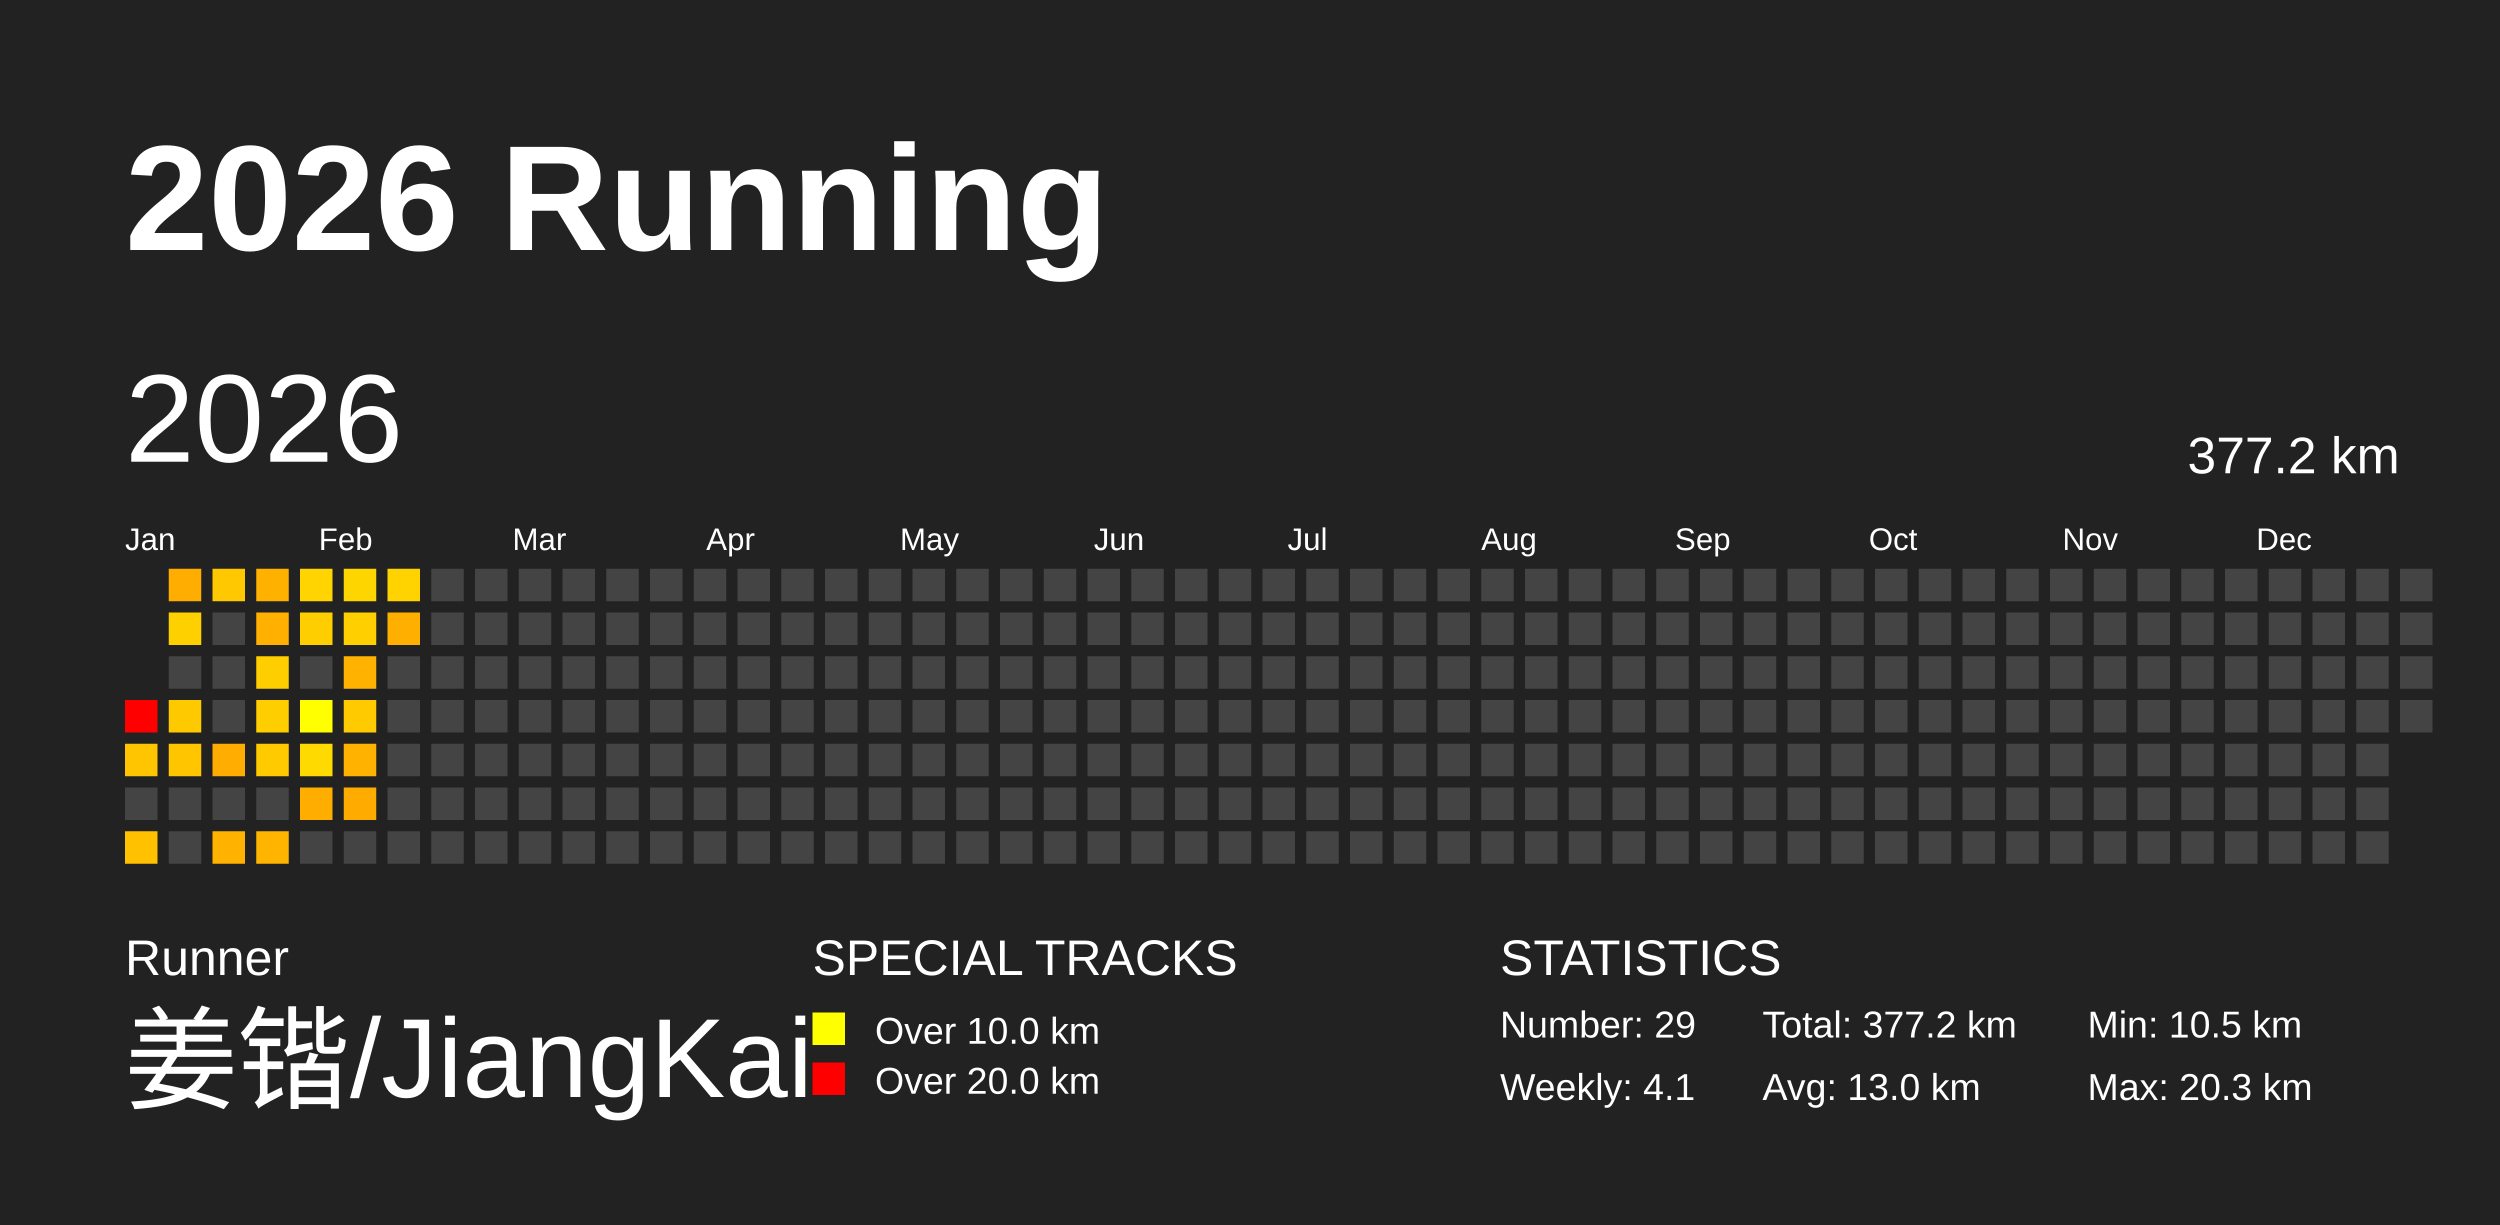
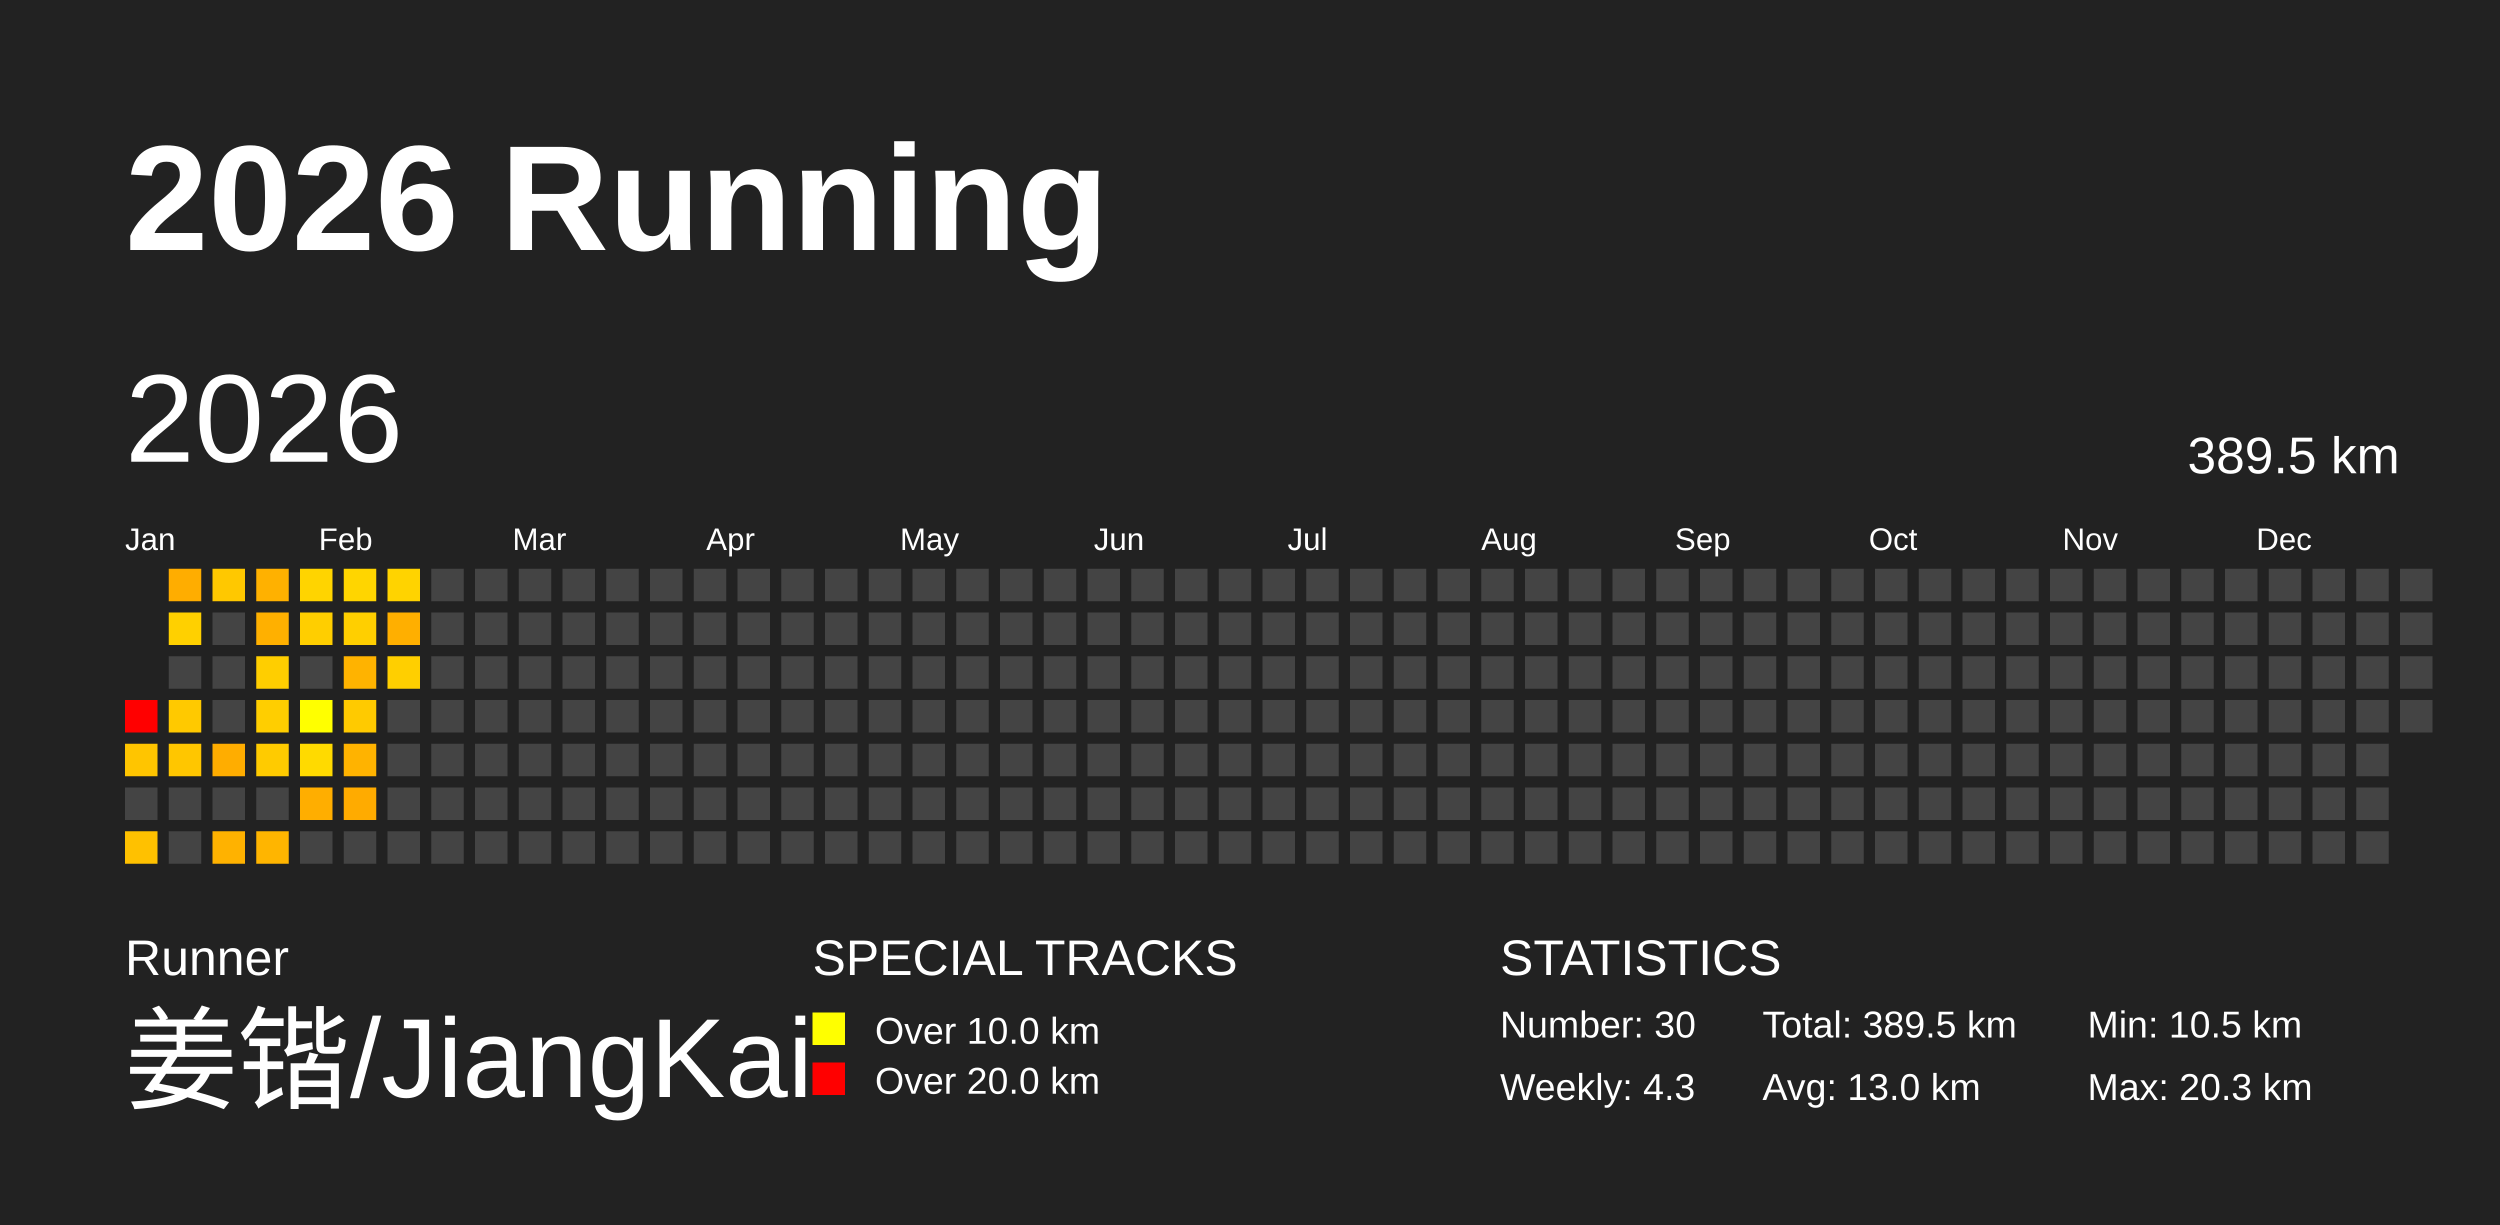
<svg xmlns="http://www.w3.org/2000/svg" baseProfile="full" height="98mm" version="1.1" viewBox="0,0,200,98" width="200mm">
  <defs />
  <rect fill="#222222" height="98" width="200" x="0" y="0" />
  <text fill="#FFFFFF" style="font-size:12px; font-family:Arial; font-weight:bold;" x="10" y="20">2026 Running</text>
  <text fill="#FFFFFF" style="font-size:4px; font-family:Arial" x="10" y="78">Runner</text>
  <text fill="#FFFFFF" style="font-size:9px; font-family:Arial" x="10" y="88">姜锴/JiangKai</text>
  <text fill="#FFFFFF" style="font-size:4px; font-family:Arial" x="65" y="78">SPECIAL TRACKS</text>
  <rect fill="yellow" height="2.6" width="2.6" x="65" y="81" />
  <text fill="#FFFFFF" style="font-size:3px; font-family:Arial" x="70" y="83.5">Over 10.0 km</text>
  <rect fill="red" height="2.6" width="2.6" x="65" y="85" />
  <text fill="#FFFFFF" style="font-size:3px; font-family:Arial" x="70" y="87.5">Over 20.0 km</text>
  <text fill="#FFFFFF" style="font-size:4px; font-family:Arial" x="120" y="78">STATISTICS</text>
-   <text fill="#FFFFFF" style="font-size:3px; font-family:Arial" x="120" y="83">Number: 29</text>
-   <text fill="#FFFFFF" style="font-size:3px; font-family:Arial" x="120" y="88">Weekly: 4.1</text>
-   <text fill="#FFFFFF" style="font-size:3px; font-family:Arial" x="141" y="83">Total: 377.2 km</text>
+   <text fill="#FFFFFF" style="font-size:3px; font-family:Arial" x="120" y="83">Number: 30</text>
+   <text fill="#FFFFFF" style="font-size:3px; font-family:Arial" x="120" y="88">Weekly: 4.3</text>
+   <text fill="#FFFFFF" style="font-size:3px; font-family:Arial" x="141" y="83">Total: 389.5 km</text>
  <text fill="#FFFFFF" style="font-size:3px; font-family:Arial" x="141" y="88">Avg: 13.0 km</text>
  <text fill="#FFFFFF" style="font-size:3px; font-family:Arial" x="167" y="83">Min: 10.5 km</text>
  <text fill="#FFFFFF" style="font-size:3px; font-family:Arial" x="167" y="88">Max: 20.3 km</text>
  <text dominant-baseline="hanging" fill="#FFFFFF" style="font-size:10.0px; font-family:Arial;" x="10" y="30">2026</text>
-   <text dominant-baseline="hanging" fill="#FFFFFF" style="font-size:4.125px; font-family:Arial;" x="175" y="35">377.2 km</text>
+   <text dominant-baseline="hanging" fill="#FFFFFF" style="font-size:4.125px; font-family:Arial;" x="175" y="35">389.5 km</text>
  <text fill="#FFFFFF" style="font-size:2.5px; font-family:Arial" x="10.0" y="44">Jan</text>
  <text fill="#FFFFFF" style="font-size:2.5px; font-family:Arial" x="25.5" y="44">Feb</text>
  <text fill="#FFFFFF" style="font-size:2.5px; font-family:Arial" x="41.0" y="44">Mar</text>
  <text fill="#FFFFFF" style="font-size:2.5px; font-family:Arial" x="56.5" y="44">Apr</text>
  <text fill="#FFFFFF" style="font-size:2.5px; font-family:Arial" x="72.0" y="44">May</text>
  <text fill="#FFFFFF" style="font-size:2.5px; font-family:Arial" x="87.5" y="44">Jun</text>
  <text fill="#FFFFFF" style="font-size:2.5px; font-family:Arial" x="103.0" y="44">Jul</text>
  <text fill="#FFFFFF" style="font-size:2.5px; font-family:Arial" x="118.5" y="44">Aug</text>
  <text fill="#FFFFFF" style="font-size:2.5px; font-family:Arial" x="134.0" y="44">Sep</text>
  <text fill="#FFFFFF" style="font-size:2.5px; font-family:Arial" x="149.5" y="44">Oct</text>
  <text fill="#FFFFFF" style="font-size:2.5px; font-family:Arial" x="165.0" y="44">Nov</text>
  <text fill="#FFFFFF" style="font-size:2.5px; font-family:Arial" x="180.5" y="44">Dec</text>
  <rect fill="red" height="2.6" width="2.6" x="10.0" y="56.0" />
  <rect fill="#ffc500" height="2.6" width="2.6" x="10.0" y="59.5" />
  <rect fill="#444444" height="2.6" width="2.6" x="10.0" y="63.0" />
  <rect fill="#ffc100" height="2.6" width="2.6" x="10.0" y="66.5" />
  <rect fill="#ffad00" height="2.6" width="2.6" x="13.5" y="45.5" />
  <rect fill="#ffd000" height="2.6" width="2.6" x="13.5" y="49.0" />
  <rect fill="#444444" height="2.6" width="2.6" x="13.5" y="52.5" />
  <rect fill="#ffc900" height="2.6" width="2.6" x="13.5" y="56.0" />
  <rect fill="#ffc600" height="2.6" width="2.6" x="13.5" y="59.5" />
  <rect fill="#444444" height="2.6" width="2.6" x="13.5" y="63.0" />
  <rect fill="#444444" height="2.6" width="2.6" x="13.5" y="66.5" />
  <rect fill="#ffc800" height="2.6" width="2.6" x="17.0" y="45.5" />
  <rect fill="#444444" height="2.6" width="2.6" x="17.0" y="49.0" />
  <rect fill="#444444" height="2.6" width="2.6" x="17.0" y="52.5" />
  <rect fill="#444444" height="2.6" width="2.6" x="17.0" y="56.0" />
  <rect fill="#ffad00" height="2.6" width="2.6" x="17.0" y="59.5" />
  <rect fill="#444444" height="2.6" width="2.6" x="17.0" y="63.0" />
  <rect fill="#ffb200" height="2.6" width="2.6" x="17.0" y="66.5" />
  <rect fill="#ffb100" height="2.6" width="2.6" x="20.5" y="45.5" />
  <rect fill="#ffb000" height="2.6" width="2.6" x="20.5" y="49.0" />
  <rect fill="#ffce00" height="2.6" width="2.6" x="20.5" y="52.5" />
  <rect fill="#ffce00" height="2.6" width="2.6" x="20.5" y="56.0" />
  <rect fill="#ffcb00" height="2.6" width="2.6" x="20.5" y="59.5" />
  <rect fill="#444444" height="2.6" width="2.6" x="20.5" y="63.0" />
  <rect fill="#ffb500" height="2.6" width="2.6" x="20.5" y="66.5" />
  <rect fill="#ffd400" height="2.6" width="2.6" x="24.0" y="45.5" />
  <rect fill="#ffce00" height="2.6" width="2.6" x="24.0" y="49.0" />
  <rect fill="#444444" height="2.6" width="2.6" x="24.0" y="52.5" />
  <rect fill="#ffff00" height="2.6" width="2.6" x="24.0" y="56.0" />
  <rect fill="#ffda00" height="2.6" width="2.6" x="24.0" y="59.5" />
  <rect fill="#ffae00" height="2.6" width="2.6" x="24.0" y="63.0" />
  <rect fill="#444444" height="2.6" width="2.6" x="24.0" y="66.5" />
  <rect fill="#ffd500" height="2.6" width="2.6" x="27.5" y="45.5" />
  <rect fill="#ffcf00" height="2.6" width="2.6" x="27.5" y="49.0" />
  <rect fill="#ffb300" height="2.6" width="2.6" x="27.5" y="52.5" />
  <rect fill="#ffca00" height="2.6" width="2.6" x="27.5" y="56.0" />
  <rect fill="#ffb300" height="2.6" width="2.6" x="27.5" y="59.5" />
  <rect fill="#ffab00" height="2.6" width="2.6" x="27.5" y="63.0" />
  <rect fill="#444444" height="2.6" width="2.6" x="27.5" y="66.5" />
  <rect fill="#ffd300" height="2.6" width="2.6" x="31.0" y="45.5" />
  <rect fill="#ffaf00" height="2.6" width="2.6" x="31.0" y="49.0" />
-   <rect fill="#444444" height="2.6" width="2.6" x="31.0" y="52.5" />
+   <rect fill="#ffcf00" height="2.6" width="2.6" x="31.0" y="52.5" />
  <rect fill="#444444" height="2.6" width="2.6" x="31.0" y="56.0" />
  <rect fill="#444444" height="2.6" width="2.6" x="31.0" y="59.5" />
  <rect fill="#444444" height="2.6" width="2.6" x="31.0" y="63.0" />
  <rect fill="#444444" height="2.6" width="2.6" x="31.0" y="66.5" />
  <rect fill="#444444" height="2.6" width="2.6" x="34.5" y="45.5" />
  <rect fill="#444444" height="2.6" width="2.6" x="34.5" y="49.0" />
  <rect fill="#444444" height="2.6" width="2.6" x="34.5" y="52.5" />
  <rect fill="#444444" height="2.6" width="2.6" x="34.5" y="56.0" />
  <rect fill="#444444" height="2.6" width="2.6" x="34.5" y="59.5" />
  <rect fill="#444444" height="2.6" width="2.6" x="34.5" y="63.0" />
  <rect fill="#444444" height="2.6" width="2.6" x="34.5" y="66.5" />
  <rect fill="#444444" height="2.6" width="2.6" x="38.0" y="45.5" />
  <rect fill="#444444" height="2.6" width="2.6" x="38.0" y="49.0" />
  <rect fill="#444444" height="2.6" width="2.6" x="38.0" y="52.5" />
  <rect fill="#444444" height="2.6" width="2.6" x="38.0" y="56.0" />
  <rect fill="#444444" height="2.6" width="2.6" x="38.0" y="59.5" />
  <rect fill="#444444" height="2.6" width="2.6" x="38.0" y="63.0" />
  <rect fill="#444444" height="2.6" width="2.6" x="38.0" y="66.5" />
  <rect fill="#444444" height="2.6" width="2.6" x="41.5" y="45.5" />
  <rect fill="#444444" height="2.6" width="2.6" x="41.5" y="49.0" />
  <rect fill="#444444" height="2.6" width="2.6" x="41.5" y="52.5" />
  <rect fill="#444444" height="2.6" width="2.6" x="41.5" y="56.0" />
  <rect fill="#444444" height="2.6" width="2.6" x="41.5" y="59.5" />
  <rect fill="#444444" height="2.6" width="2.6" x="41.5" y="63.0" />
  <rect fill="#444444" height="2.6" width="2.6" x="41.5" y="66.5" />
  <rect fill="#444444" height="2.6" width="2.6" x="45.0" y="45.5" />
  <rect fill="#444444" height="2.6" width="2.6" x="45.0" y="49.0" />
  <rect fill="#444444" height="2.6" width="2.6" x="45.0" y="52.5" />
  <rect fill="#444444" height="2.6" width="2.6" x="45.0" y="56.0" />
  <rect fill="#444444" height="2.6" width="2.6" x="45.0" y="59.5" />
  <rect fill="#444444" height="2.6" width="2.6" x="45.0" y="63.0" />
  <rect fill="#444444" height="2.6" width="2.6" x="45.0" y="66.5" />
  <rect fill="#444444" height="2.6" width="2.6" x="48.5" y="45.5" />
  <rect fill="#444444" height="2.6" width="2.6" x="48.5" y="49.0" />
  <rect fill="#444444" height="2.6" width="2.6" x="48.5" y="52.5" />
  <rect fill="#444444" height="2.6" width="2.6" x="48.5" y="56.0" />
  <rect fill="#444444" height="2.6" width="2.6" x="48.5" y="59.5" />
  <rect fill="#444444" height="2.6" width="2.6" x="48.5" y="63.0" />
  <rect fill="#444444" height="2.6" width="2.6" x="48.5" y="66.5" />
  <rect fill="#444444" height="2.6" width="2.6" x="52.0" y="45.5" />
  <rect fill="#444444" height="2.6" width="2.6" x="52.0" y="49.0" />
  <rect fill="#444444" height="2.6" width="2.6" x="52.0" y="52.5" />
  <rect fill="#444444" height="2.6" width="2.6" x="52.0" y="56.0" />
  <rect fill="#444444" height="2.6" width="2.6" x="52.0" y="59.5" />
  <rect fill="#444444" height="2.6" width="2.6" x="52.0" y="63.0" />
  <rect fill="#444444" height="2.6" width="2.6" x="52.0" y="66.5" />
  <rect fill="#444444" height="2.6" width="2.6" x="55.5" y="45.5" />
  <rect fill="#444444" height="2.6" width="2.6" x="55.5" y="49.0" />
  <rect fill="#444444" height="2.6" width="2.6" x="55.5" y="52.5" />
  <rect fill="#444444" height="2.6" width="2.6" x="55.5" y="56.0" />
  <rect fill="#444444" height="2.6" width="2.6" x="55.5" y="59.5" />
  <rect fill="#444444" height="2.6" width="2.6" x="55.5" y="63.0" />
  <rect fill="#444444" height="2.6" width="2.6" x="55.5" y="66.5" />
  <rect fill="#444444" height="2.6" width="2.6" x="59.0" y="45.5" />
  <rect fill="#444444" height="2.6" width="2.6" x="59.0" y="49.0" />
  <rect fill="#444444" height="2.6" width="2.6" x="59.0" y="52.5" />
  <rect fill="#444444" height="2.6" width="2.6" x="59.0" y="56.0" />
  <rect fill="#444444" height="2.6" width="2.6" x="59.0" y="59.5" />
  <rect fill="#444444" height="2.6" width="2.6" x="59.0" y="63.0" />
  <rect fill="#444444" height="2.6" width="2.6" x="59.0" y="66.5" />
  <rect fill="#444444" height="2.6" width="2.6" x="62.5" y="45.5" />
  <rect fill="#444444" height="2.6" width="2.6" x="62.5" y="49.0" />
  <rect fill="#444444" height="2.6" width="2.6" x="62.5" y="52.5" />
  <rect fill="#444444" height="2.6" width="2.6" x="62.5" y="56.0" />
  <rect fill="#444444" height="2.6" width="2.6" x="62.5" y="59.5" />
  <rect fill="#444444" height="2.6" width="2.6" x="62.5" y="63.0" />
  <rect fill="#444444" height="2.6" width="2.6" x="62.5" y="66.5" />
  <rect fill="#444444" height="2.6" width="2.6" x="66.0" y="45.5" />
  <rect fill="#444444" height="2.6" width="2.6" x="66.0" y="49.0" />
  <rect fill="#444444" height="2.6" width="2.6" x="66.0" y="52.5" />
  <rect fill="#444444" height="2.6" width="2.6" x="66.0" y="56.0" />
  <rect fill="#444444" height="2.6" width="2.6" x="66.0" y="59.5" />
  <rect fill="#444444" height="2.6" width="2.6" x="66.0" y="63.0" />
  <rect fill="#444444" height="2.6" width="2.6" x="66.0" y="66.5" />
  <rect fill="#444444" height="2.6" width="2.6" x="69.5" y="45.5" />
  <rect fill="#444444" height="2.6" width="2.6" x="69.5" y="49.0" />
  <rect fill="#444444" height="2.6" width="2.6" x="69.5" y="52.5" />
  <rect fill="#444444" height="2.6" width="2.6" x="69.5" y="56.0" />
  <rect fill="#444444" height="2.6" width="2.6" x="69.5" y="59.5" />
  <rect fill="#444444" height="2.6" width="2.6" x="69.5" y="63.0" />
  <rect fill="#444444" height="2.6" width="2.6" x="69.5" y="66.5" />
  <rect fill="#444444" height="2.6" width="2.6" x="73.0" y="45.5" />
  <rect fill="#444444" height="2.6" width="2.6" x="73.0" y="49.0" />
  <rect fill="#444444" height="2.6" width="2.6" x="73.0" y="52.5" />
  <rect fill="#444444" height="2.6" width="2.6" x="73.0" y="56.0" />
  <rect fill="#444444" height="2.6" width="2.6" x="73.0" y="59.5" />
  <rect fill="#444444" height="2.6" width="2.6" x="73.0" y="63.0" />
  <rect fill="#444444" height="2.6" width="2.6" x="73.0" y="66.5" />
  <rect fill="#444444" height="2.6" width="2.6" x="76.5" y="45.5" />
  <rect fill="#444444" height="2.6" width="2.6" x="76.5" y="49.0" />
  <rect fill="#444444" height="2.6" width="2.6" x="76.5" y="52.5" />
  <rect fill="#444444" height="2.6" width="2.6" x="76.5" y="56.0" />
  <rect fill="#444444" height="2.6" width="2.6" x="76.5" y="59.5" />
  <rect fill="#444444" height="2.6" width="2.6" x="76.5" y="63.0" />
  <rect fill="#444444" height="2.6" width="2.6" x="76.5" y="66.5" />
  <rect fill="#444444" height="2.6" width="2.6" x="80.0" y="45.5" />
  <rect fill="#444444" height="2.6" width="2.6" x="80.0" y="49.0" />
  <rect fill="#444444" height="2.6" width="2.6" x="80.0" y="52.5" />
  <rect fill="#444444" height="2.6" width="2.6" x="80.0" y="56.0" />
  <rect fill="#444444" height="2.6" width="2.6" x="80.0" y="59.5" />
  <rect fill="#444444" height="2.6" width="2.6" x="80.0" y="63.0" />
  <rect fill="#444444" height="2.6" width="2.6" x="80.0" y="66.5" />
  <rect fill="#444444" height="2.6" width="2.6" x="83.5" y="45.5" />
  <rect fill="#444444" height="2.6" width="2.6" x="83.5" y="49.0" />
  <rect fill="#444444" height="2.6" width="2.6" x="83.5" y="52.5" />
  <rect fill="#444444" height="2.6" width="2.6" x="83.5" y="56.0" />
  <rect fill="#444444" height="2.6" width="2.6" x="83.5" y="59.5" />
  <rect fill="#444444" height="2.6" width="2.6" x="83.5" y="63.0" />
  <rect fill="#444444" height="2.6" width="2.6" x="83.5" y="66.5" />
  <rect fill="#444444" height="2.6" width="2.6" x="87.0" y="45.5" />
  <rect fill="#444444" height="2.6" width="2.6" x="87.0" y="49.0" />
  <rect fill="#444444" height="2.6" width="2.6" x="87.0" y="52.5" />
  <rect fill="#444444" height="2.6" width="2.6" x="87.0" y="56.0" />
  <rect fill="#444444" height="2.6" width="2.6" x="87.0" y="59.5" />
  <rect fill="#444444" height="2.6" width="2.6" x="87.0" y="63.0" />
  <rect fill="#444444" height="2.6" width="2.6" x="87.0" y="66.5" />
  <rect fill="#444444" height="2.6" width="2.6" x="90.5" y="45.5" />
  <rect fill="#444444" height="2.6" width="2.6" x="90.5" y="49.0" />
  <rect fill="#444444" height="2.6" width="2.6" x="90.5" y="52.5" />
  <rect fill="#444444" height="2.6" width="2.6" x="90.5" y="56.0" />
  <rect fill="#444444" height="2.6" width="2.6" x="90.5" y="59.5" />
  <rect fill="#444444" height="2.6" width="2.6" x="90.5" y="63.0" />
  <rect fill="#444444" height="2.6" width="2.6" x="90.5" y="66.5" />
  <rect fill="#444444" height="2.6" width="2.6" x="94.0" y="45.5" />
  <rect fill="#444444" height="2.6" width="2.6" x="94.0" y="49.0" />
  <rect fill="#444444" height="2.6" width="2.6" x="94.0" y="52.5" />
  <rect fill="#444444" height="2.6" width="2.6" x="94.0" y="56.0" />
  <rect fill="#444444" height="2.6" width="2.6" x="94.0" y="59.5" />
  <rect fill="#444444" height="2.6" width="2.6" x="94.0" y="63.0" />
  <rect fill="#444444" height="2.6" width="2.6" x="94.0" y="66.5" />
  <rect fill="#444444" height="2.6" width="2.6" x="97.5" y="45.5" />
  <rect fill="#444444" height="2.6" width="2.6" x="97.5" y="49.0" />
  <rect fill="#444444" height="2.6" width="2.6" x="97.5" y="52.5" />
  <rect fill="#444444" height="2.6" width="2.6" x="97.5" y="56.0" />
  <rect fill="#444444" height="2.6" width="2.6" x="97.5" y="59.5" />
  <rect fill="#444444" height="2.6" width="2.6" x="97.5" y="63.0" />
  <rect fill="#444444" height="2.6" width="2.6" x="97.5" y="66.5" />
  <rect fill="#444444" height="2.6" width="2.6" x="101.0" y="45.5" />
  <rect fill="#444444" height="2.6" width="2.6" x="101.0" y="49.0" />
  <rect fill="#444444" height="2.6" width="2.6" x="101.0" y="52.5" />
  <rect fill="#444444" height="2.6" width="2.6" x="101.0" y="56.0" />
  <rect fill="#444444" height="2.6" width="2.6" x="101.0" y="59.5" />
  <rect fill="#444444" height="2.6" width="2.6" x="101.0" y="63.0" />
  <rect fill="#444444" height="2.6" width="2.6" x="101.0" y="66.5" />
  <rect fill="#444444" height="2.6" width="2.6" x="104.5" y="45.5" />
  <rect fill="#444444" height="2.6" width="2.6" x="104.5" y="49.0" />
  <rect fill="#444444" height="2.6" width="2.6" x="104.5" y="52.5" />
  <rect fill="#444444" height="2.6" width="2.6" x="104.5" y="56.0" />
  <rect fill="#444444" height="2.6" width="2.6" x="104.5" y="59.5" />
  <rect fill="#444444" height="2.6" width="2.6" x="104.5" y="63.0" />
  <rect fill="#444444" height="2.6" width="2.6" x="104.5" y="66.5" />
  <rect fill="#444444" height="2.6" width="2.6" x="108.0" y="45.5" />
  <rect fill="#444444" height="2.6" width="2.6" x="108.0" y="49.0" />
  <rect fill="#444444" height="2.6" width="2.6" x="108.0" y="52.5" />
  <rect fill="#444444" height="2.6" width="2.6" x="108.0" y="56.0" />
  <rect fill="#444444" height="2.6" width="2.6" x="108.0" y="59.5" />
  <rect fill="#444444" height="2.6" width="2.6" x="108.0" y="63.0" />
  <rect fill="#444444" height="2.6" width="2.6" x="108.0" y="66.5" />
  <rect fill="#444444" height="2.6" width="2.6" x="111.5" y="45.5" />
  <rect fill="#444444" height="2.6" width="2.6" x="111.5" y="49.0" />
  <rect fill="#444444" height="2.6" width="2.6" x="111.5" y="52.5" />
  <rect fill="#444444" height="2.6" width="2.6" x="111.5" y="56.0" />
  <rect fill="#444444" height="2.6" width="2.6" x="111.5" y="59.5" />
  <rect fill="#444444" height="2.6" width="2.6" x="111.5" y="63.0" />
  <rect fill="#444444" height="2.6" width="2.6" x="111.5" y="66.5" />
  <rect fill="#444444" height="2.6" width="2.6" x="115.0" y="45.5" />
  <rect fill="#444444" height="2.6" width="2.6" x="115.0" y="49.0" />
  <rect fill="#444444" height="2.6" width="2.6" x="115.0" y="52.5" />
  <rect fill="#444444" height="2.6" width="2.6" x="115.0" y="56.0" />
  <rect fill="#444444" height="2.6" width="2.6" x="115.0" y="59.5" />
  <rect fill="#444444" height="2.6" width="2.6" x="115.0" y="63.0" />
  <rect fill="#444444" height="2.6" width="2.6" x="115.0" y="66.5" />
  <rect fill="#444444" height="2.6" width="2.6" x="118.5" y="45.5" />
  <rect fill="#444444" height="2.6" width="2.6" x="118.5" y="49.0" />
  <rect fill="#444444" height="2.6" width="2.6" x="118.5" y="52.5" />
  <rect fill="#444444" height="2.6" width="2.6" x="118.5" y="56.0" />
  <rect fill="#444444" height="2.6" width="2.6" x="118.5" y="59.5" />
  <rect fill="#444444" height="2.6" width="2.6" x="118.5" y="63.0" />
  <rect fill="#444444" height="2.6" width="2.6" x="118.5" y="66.5" />
  <rect fill="#444444" height="2.6" width="2.6" x="122.0" y="45.5" />
  <rect fill="#444444" height="2.6" width="2.6" x="122.0" y="49.0" />
  <rect fill="#444444" height="2.6" width="2.6" x="122.0" y="52.5" />
  <rect fill="#444444" height="2.6" width="2.6" x="122.0" y="56.0" />
  <rect fill="#444444" height="2.6" width="2.6" x="122.0" y="59.5" />
  <rect fill="#444444" height="2.6" width="2.6" x="122.0" y="63.0" />
  <rect fill="#444444" height="2.6" width="2.6" x="122.0" y="66.5" />
  <rect fill="#444444" height="2.6" width="2.6" x="125.5" y="45.5" />
  <rect fill="#444444" height="2.6" width="2.6" x="125.5" y="49.0" />
  <rect fill="#444444" height="2.6" width="2.6" x="125.5" y="52.5" />
  <rect fill="#444444" height="2.6" width="2.6" x="125.5" y="56.0" />
  <rect fill="#444444" height="2.6" width="2.6" x="125.5" y="59.5" />
  <rect fill="#444444" height="2.6" width="2.6" x="125.5" y="63.0" />
  <rect fill="#444444" height="2.6" width="2.6" x="125.5" y="66.5" />
  <rect fill="#444444" height="2.6" width="2.6" x="129.0" y="45.5" />
  <rect fill="#444444" height="2.6" width="2.6" x="129.0" y="49.0" />
  <rect fill="#444444" height="2.6" width="2.6" x="129.0" y="52.5" />
  <rect fill="#444444" height="2.6" width="2.6" x="129.0" y="56.0" />
  <rect fill="#444444" height="2.6" width="2.6" x="129.0" y="59.5" />
  <rect fill="#444444" height="2.6" width="2.6" x="129.0" y="63.0" />
  <rect fill="#444444" height="2.6" width="2.6" x="129.0" y="66.5" />
  <rect fill="#444444" height="2.6" width="2.6" x="132.5" y="45.5" />
  <rect fill="#444444" height="2.6" width="2.6" x="132.5" y="49.0" />
  <rect fill="#444444" height="2.6" width="2.6" x="132.5" y="52.5" />
  <rect fill="#444444" height="2.6" width="2.6" x="132.5" y="56.0" />
  <rect fill="#444444" height="2.6" width="2.6" x="132.5" y="59.5" />
  <rect fill="#444444" height="2.6" width="2.6" x="132.5" y="63.0" />
  <rect fill="#444444" height="2.6" width="2.6" x="132.5" y="66.5" />
  <rect fill="#444444" height="2.6" width="2.6" x="136.0" y="45.5" />
  <rect fill="#444444" height="2.6" width="2.6" x="136.0" y="49.0" />
  <rect fill="#444444" height="2.6" width="2.6" x="136.0" y="52.5" />
  <rect fill="#444444" height="2.6" width="2.6" x="136.0" y="56.0" />
  <rect fill="#444444" height="2.6" width="2.6" x="136.0" y="59.5" />
  <rect fill="#444444" height="2.6" width="2.6" x="136.0" y="63.0" />
  <rect fill="#444444" height="2.6" width="2.6" x="136.0" y="66.5" />
  <rect fill="#444444" height="2.6" width="2.6" x="139.5" y="45.5" />
  <rect fill="#444444" height="2.6" width="2.6" x="139.5" y="49.0" />
  <rect fill="#444444" height="2.6" width="2.6" x="139.5" y="52.5" />
  <rect fill="#444444" height="2.6" width="2.6" x="139.5" y="56.0" />
  <rect fill="#444444" height="2.6" width="2.6" x="139.5" y="59.5" />
  <rect fill="#444444" height="2.6" width="2.6" x="139.5" y="63.0" />
  <rect fill="#444444" height="2.6" width="2.6" x="139.5" y="66.5" />
  <rect fill="#444444" height="2.6" width="2.6" x="143.0" y="45.5" />
  <rect fill="#444444" height="2.6" width="2.6" x="143.0" y="49.0" />
  <rect fill="#444444" height="2.6" width="2.6" x="143.0" y="52.5" />
  <rect fill="#444444" height="2.6" width="2.6" x="143.0" y="56.0" />
  <rect fill="#444444" height="2.6" width="2.6" x="143.0" y="59.5" />
  <rect fill="#444444" height="2.6" width="2.6" x="143.0" y="63.0" />
  <rect fill="#444444" height="2.6" width="2.6" x="143.0" y="66.5" />
  <rect fill="#444444" height="2.6" width="2.6" x="146.5" y="45.5" />
  <rect fill="#444444" height="2.6" width="2.6" x="146.5" y="49.0" />
  <rect fill="#444444" height="2.6" width="2.6" x="146.5" y="52.5" />
  <rect fill="#444444" height="2.6" width="2.6" x="146.5" y="56.0" />
  <rect fill="#444444" height="2.6" width="2.6" x="146.5" y="59.5" />
  <rect fill="#444444" height="2.6" width="2.6" x="146.5" y="63.0" />
  <rect fill="#444444" height="2.6" width="2.6" x="146.5" y="66.5" />
  <rect fill="#444444" height="2.6" width="2.6" x="150.0" y="45.5" />
  <rect fill="#444444" height="2.6" width="2.6" x="150.0" y="49.0" />
  <rect fill="#444444" height="2.6" width="2.6" x="150.0" y="52.5" />
  <rect fill="#444444" height="2.6" width="2.6" x="150.0" y="56.0" />
  <rect fill="#444444" height="2.6" width="2.6" x="150.0" y="59.5" />
  <rect fill="#444444" height="2.6" width="2.6" x="150.0" y="63.0" />
  <rect fill="#444444" height="2.6" width="2.6" x="150.0" y="66.5" />
  <rect fill="#444444" height="2.6" width="2.6" x="153.5" y="45.5" />
  <rect fill="#444444" height="2.6" width="2.6" x="153.5" y="49.0" />
  <rect fill="#444444" height="2.6" width="2.6" x="153.5" y="52.5" />
  <rect fill="#444444" height="2.6" width="2.6" x="153.5" y="56.0" />
  <rect fill="#444444" height="2.6" width="2.6" x="153.5" y="59.5" />
  <rect fill="#444444" height="2.6" width="2.6" x="153.5" y="63.0" />
  <rect fill="#444444" height="2.6" width="2.6" x="153.5" y="66.5" />
  <rect fill="#444444" height="2.6" width="2.6" x="157.0" y="45.5" />
  <rect fill="#444444" height="2.6" width="2.6" x="157.0" y="49.0" />
  <rect fill="#444444" height="2.6" width="2.6" x="157.0" y="52.5" />
  <rect fill="#444444" height="2.6" width="2.6" x="157.0" y="56.0" />
  <rect fill="#444444" height="2.6" width="2.6" x="157.0" y="59.5" />
  <rect fill="#444444" height="2.6" width="2.6" x="157.0" y="63.0" />
  <rect fill="#444444" height="2.6" width="2.6" x="157.0" y="66.5" />
  <rect fill="#444444" height="2.6" width="2.6" x="160.5" y="45.5" />
  <rect fill="#444444" height="2.6" width="2.6" x="160.5" y="49.0" />
  <rect fill="#444444" height="2.6" width="2.6" x="160.5" y="52.5" />
  <rect fill="#444444" height="2.6" width="2.6" x="160.5" y="56.0" />
  <rect fill="#444444" height="2.6" width="2.6" x="160.5" y="59.5" />
  <rect fill="#444444" height="2.6" width="2.6" x="160.5" y="63.0" />
  <rect fill="#444444" height="2.6" width="2.6" x="160.5" y="66.5" />
  <rect fill="#444444" height="2.6" width="2.6" x="164.0" y="45.5" />
  <rect fill="#444444" height="2.6" width="2.6" x="164.0" y="49.0" />
  <rect fill="#444444" height="2.6" width="2.6" x="164.0" y="52.5" />
  <rect fill="#444444" height="2.6" width="2.6" x="164.0" y="56.0" />
  <rect fill="#444444" height="2.6" width="2.6" x="164.0" y="59.5" />
  <rect fill="#444444" height="2.6" width="2.6" x="164.0" y="63.0" />
  <rect fill="#444444" height="2.6" width="2.6" x="164.0" y="66.5" />
  <rect fill="#444444" height="2.6" width="2.6" x="167.5" y="45.5" />
  <rect fill="#444444" height="2.6" width="2.6" x="167.5" y="49.0" />
  <rect fill="#444444" height="2.6" width="2.6" x="167.5" y="52.5" />
  <rect fill="#444444" height="2.6" width="2.6" x="167.5" y="56.0" />
  <rect fill="#444444" height="2.6" width="2.6" x="167.5" y="59.5" />
  <rect fill="#444444" height="2.6" width="2.6" x="167.5" y="63.0" />
  <rect fill="#444444" height="2.6" width="2.6" x="167.5" y="66.5" />
  <rect fill="#444444" height="2.6" width="2.6" x="171.0" y="45.5" />
  <rect fill="#444444" height="2.6" width="2.6" x="171.0" y="49.0" />
  <rect fill="#444444" height="2.6" width="2.6" x="171.0" y="52.5" />
  <rect fill="#444444" height="2.6" width="2.6" x="171.0" y="56.0" />
  <rect fill="#444444" height="2.6" width="2.6" x="171.0" y="59.5" />
  <rect fill="#444444" height="2.6" width="2.6" x="171.0" y="63.0" />
  <rect fill="#444444" height="2.6" width="2.6" x="171.0" y="66.5" />
  <rect fill="#444444" height="2.6" width="2.6" x="174.5" y="45.5" />
  <rect fill="#444444" height="2.6" width="2.6" x="174.5" y="49.0" />
  <rect fill="#444444" height="2.6" width="2.6" x="174.5" y="52.5" />
  <rect fill="#444444" height="2.6" width="2.6" x="174.5" y="56.0" />
  <rect fill="#444444" height="2.6" width="2.6" x="174.5" y="59.5" />
  <rect fill="#444444" height="2.6" width="2.6" x="174.5" y="63.0" />
  <rect fill="#444444" height="2.6" width="2.6" x="174.5" y="66.5" />
  <rect fill="#444444" height="2.6" width="2.6" x="178.0" y="45.5" />
  <rect fill="#444444" height="2.6" width="2.6" x="178.0" y="49.0" />
  <rect fill="#444444" height="2.6" width="2.6" x="178.0" y="52.5" />
  <rect fill="#444444" height="2.6" width="2.6" x="178.0" y="56.0" />
  <rect fill="#444444" height="2.6" width="2.6" x="178.0" y="59.5" />
  <rect fill="#444444" height="2.6" width="2.6" x="178.0" y="63.0" />
  <rect fill="#444444" height="2.6" width="2.6" x="178.0" y="66.5" />
  <rect fill="#444444" height="2.6" width="2.6" x="181.5" y="45.5" />
  <rect fill="#444444" height="2.6" width="2.6" x="181.5" y="49.0" />
  <rect fill="#444444" height="2.6" width="2.6" x="181.5" y="52.5" />
  <rect fill="#444444" height="2.6" width="2.6" x="181.5" y="56.0" />
  <rect fill="#444444" height="2.6" width="2.6" x="181.5" y="59.5" />
  <rect fill="#444444" height="2.6" width="2.6" x="181.5" y="63.0" />
  <rect fill="#444444" height="2.6" width="2.6" x="181.5" y="66.5" />
  <rect fill="#444444" height="2.6" width="2.6" x="185.0" y="45.5" />
  <rect fill="#444444" height="2.6" width="2.6" x="185.0" y="49.0" />
  <rect fill="#444444" height="2.6" width="2.6" x="185.0" y="52.5" />
  <rect fill="#444444" height="2.6" width="2.6" x="185.0" y="56.0" />
  <rect fill="#444444" height="2.6" width="2.6" x="185.0" y="59.5" />
  <rect fill="#444444" height="2.6" width="2.6" x="185.0" y="63.0" />
  <rect fill="#444444" height="2.6" width="2.6" x="185.0" y="66.5" />
  <rect fill="#444444" height="2.6" width="2.6" x="188.5" y="45.5" />
  <rect fill="#444444" height="2.6" width="2.6" x="188.5" y="49.0" />
  <rect fill="#444444" height="2.6" width="2.6" x="188.5" y="52.5" />
  <rect fill="#444444" height="2.6" width="2.6" x="188.5" y="56.0" />
  <rect fill="#444444" height="2.6" width="2.6" x="188.5" y="59.5" />
  <rect fill="#444444" height="2.6" width="2.6" x="188.5" y="63.0" />
  <rect fill="#444444" height="2.6" width="2.6" x="188.5" y="66.5" />
  <rect fill="#444444" height="2.6" width="2.6" x="192.0" y="45.5" />
  <rect fill="#444444" height="2.6" width="2.6" x="192.0" y="49.0" />
  <rect fill="#444444" height="2.6" width="2.6" x="192.0" y="52.5" />
  <rect fill="#444444" height="2.6" width="2.6" x="192.0" y="56.0" />
</svg>
